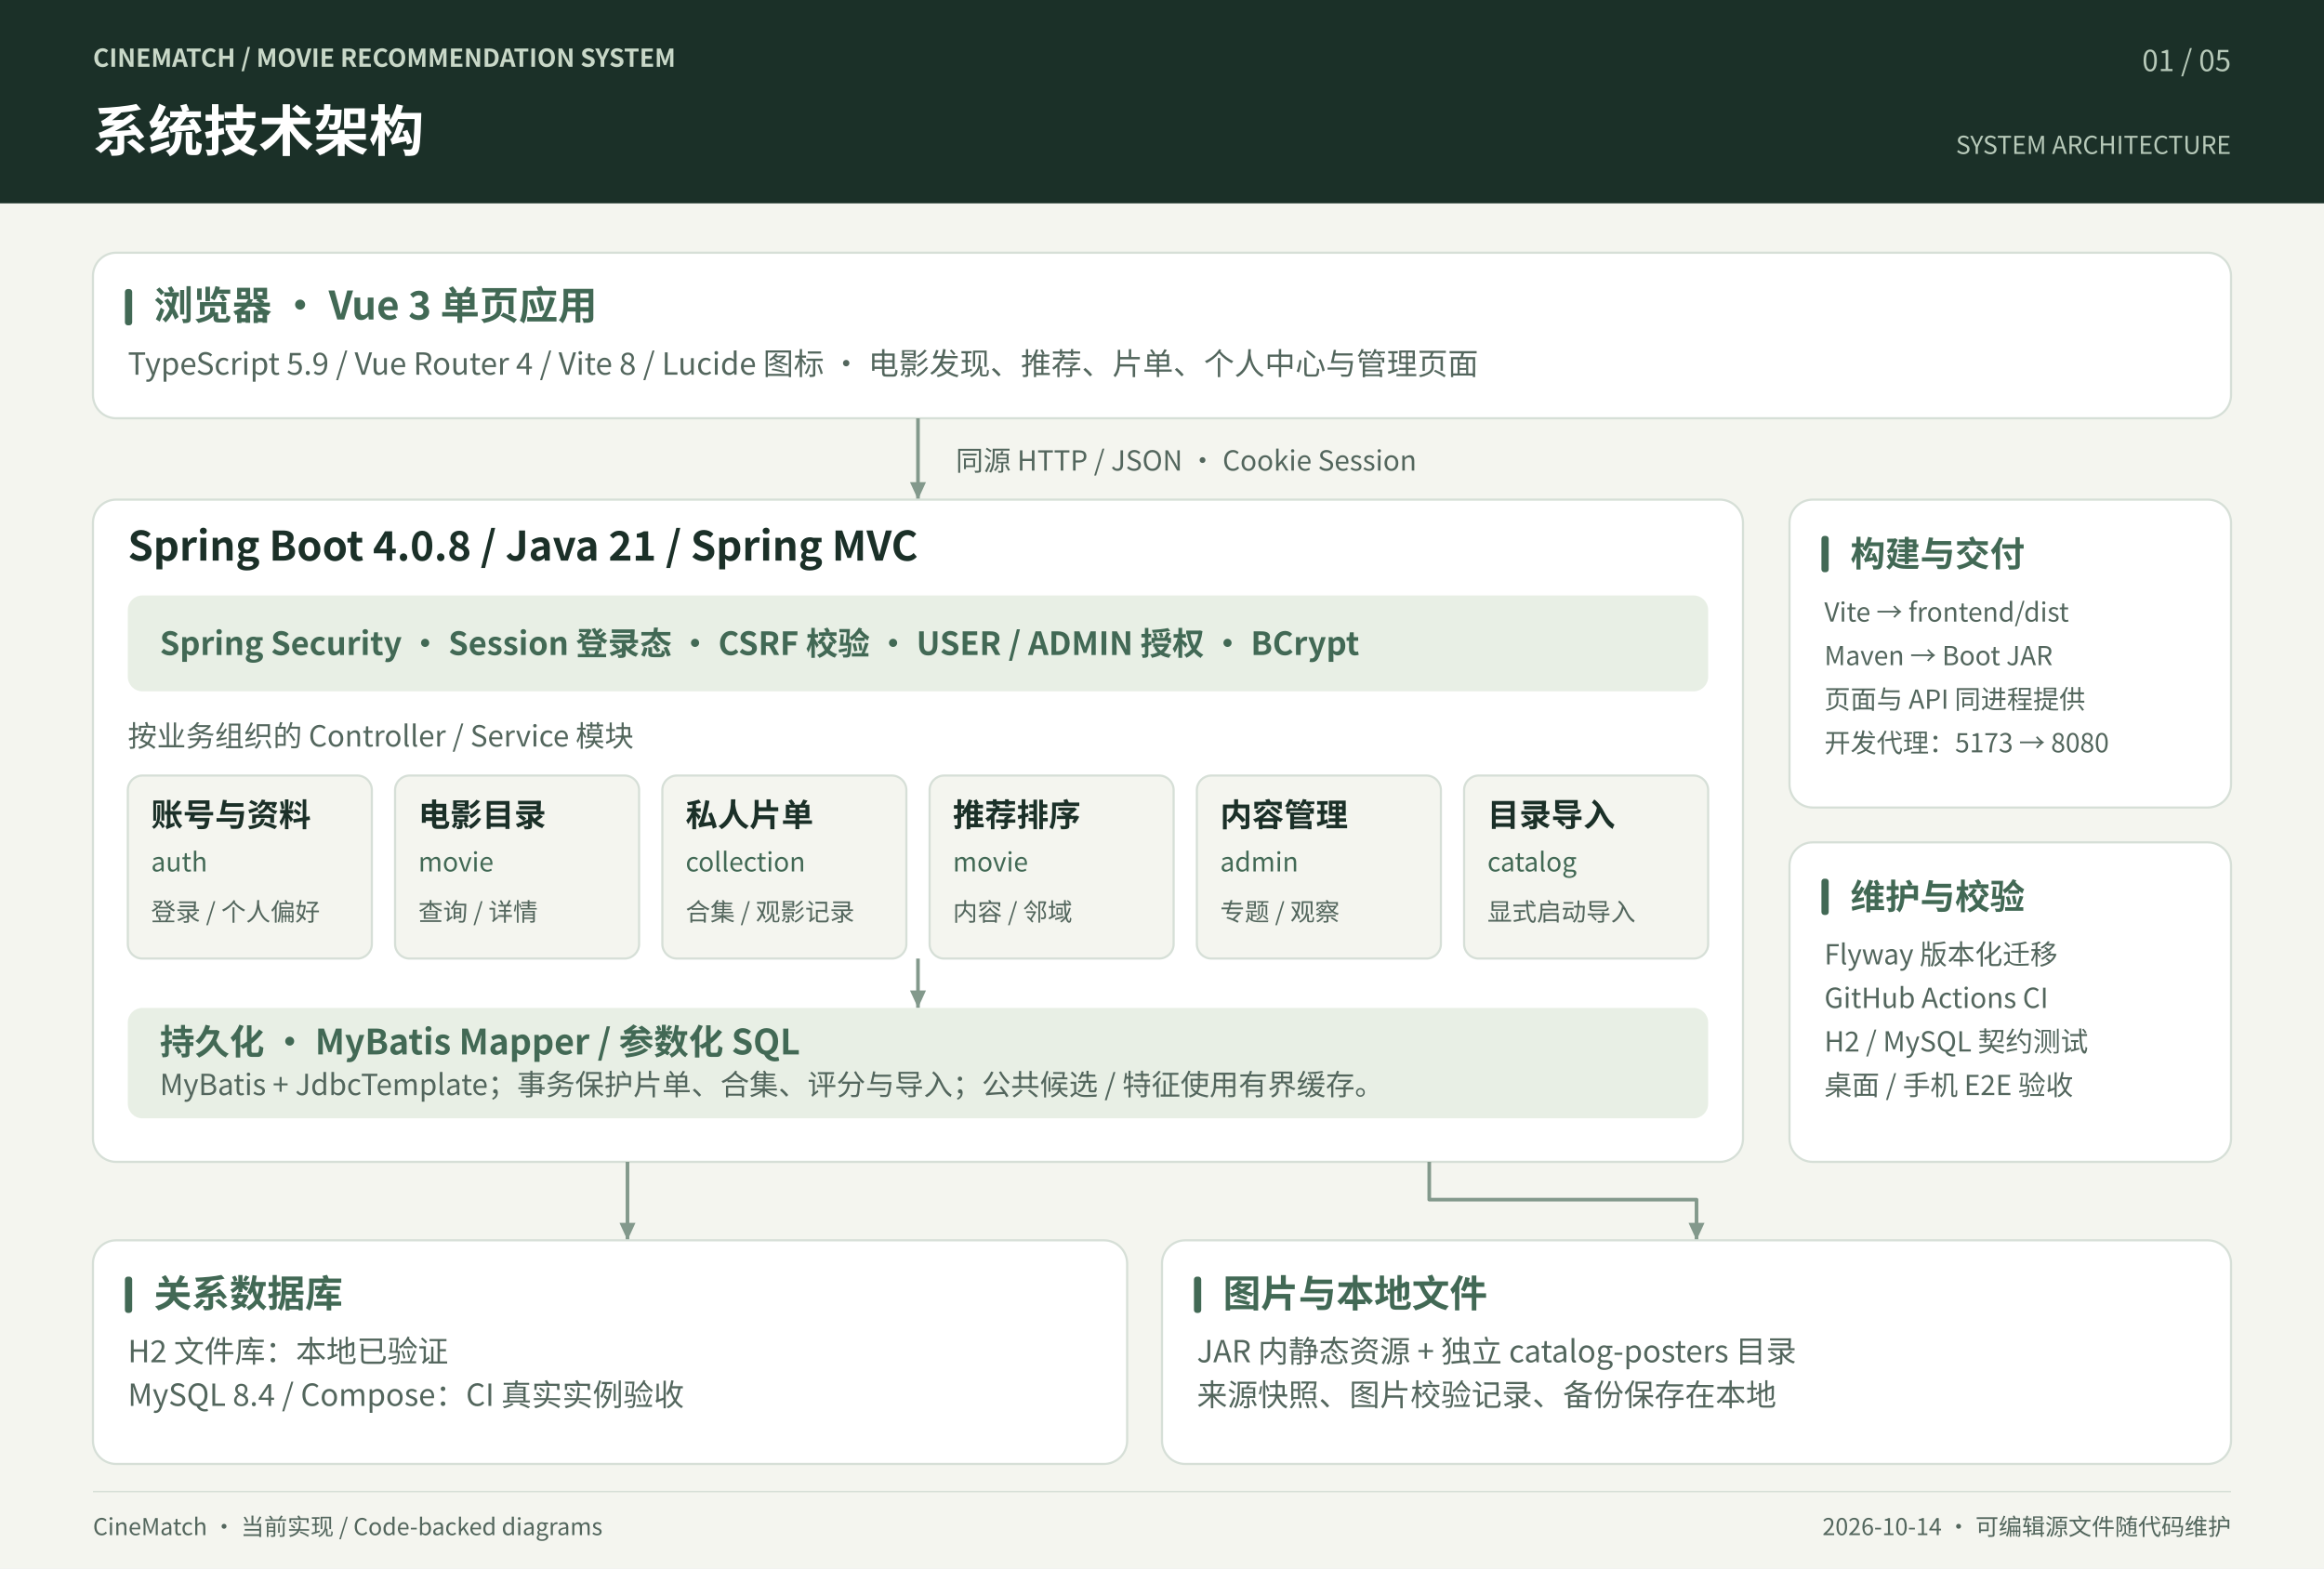
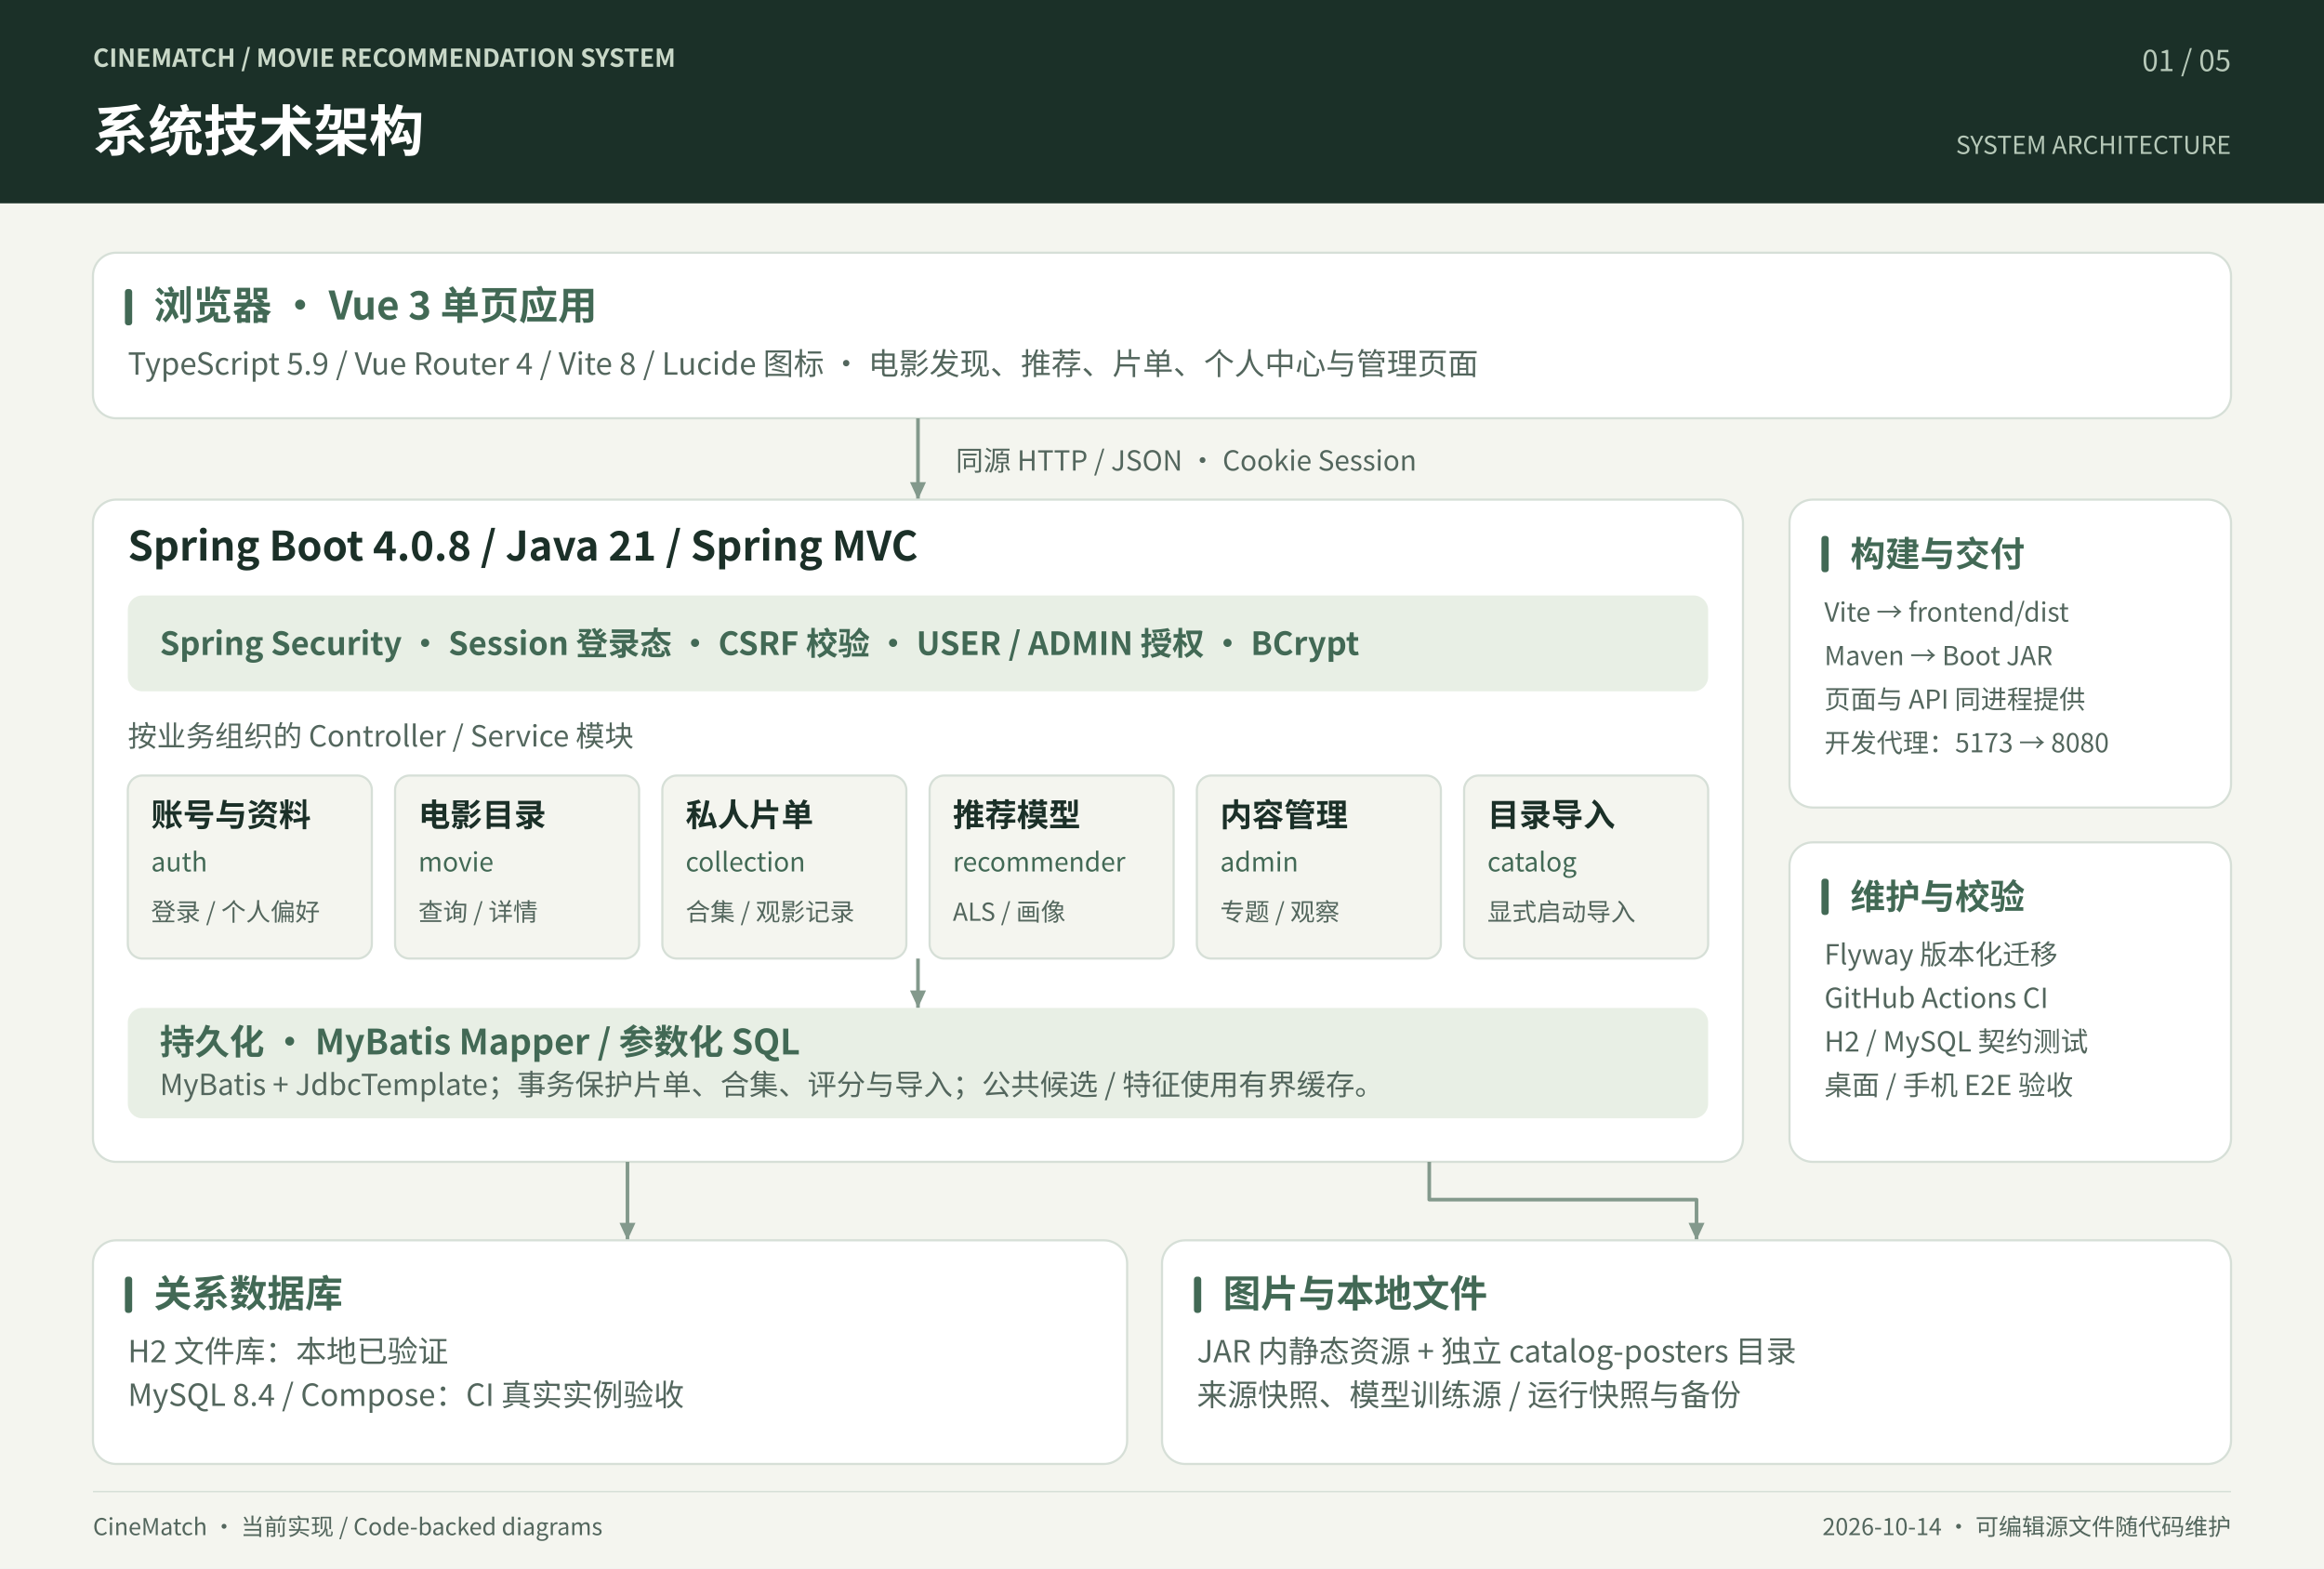
<svg xmlns="http://www.w3.org/2000/svg" width="1600" height="1080" viewBox="0 0 1600 1080" role="img" aria-labelledby="title desc">
  <rect x="0" y="0" width="1600" height="1080" rx="0" fill="#f4f5ef" />
  <rect x="0" y="0" width="1600" height="140" rx="0" fill="#1b3028" />
  <text x="64" y="46" font-family="'PingFang SC','Noto Sans CJK SC','Microsoft YaHei','Heiti SC',sans-serif" font-size="17" fill="#c9d8c8" text-anchor="start" font-weight="600">CINEMATCH  /  MOVIE RECOMMENDATION SYSTEM</text>
  <text x="64" y="104" font-family="'PingFang SC','Noto Sans CJK SC','Microsoft YaHei','Heiti SC',sans-serif" font-size="38" fill="#ffffff" text-anchor="start" font-weight="600">系统技术架构</text>
  <text x="1536" y="49" font-family="'PingFang SC','Noto Sans CJK SC','Microsoft YaHei','Heiti SC',sans-serif" font-size="20" fill="#b7c9b9" text-anchor="end" font-weight="400">01 / 05</text>
  <text x="1536" y="106" font-family="'PingFang SC','Noto Sans CJK SC','Microsoft YaHei','Heiti SC',sans-serif" font-size="17" fill="#b7c9b9" text-anchor="end" font-weight="400">SYSTEM ARCHITECTURE</text>
  <polyline points="64,1027 1536,1027" fill="none" stroke="#d6dfd7" stroke-width="1" stroke-linejoin="round" />
  <text x="64" y="1057" font-family="'PingFang SC','Noto Sans CJK SC','Microsoft YaHei','Heiti SC',sans-serif" font-size="16" fill="#53665d" text-anchor="start" font-weight="400">CineMatch  ·  当前实现 / Code-backed diagrams</text>
  <text x="1536" y="1057" font-family="'PingFang SC','Noto Sans CJK SC','Microsoft YaHei','Heiti SC',sans-serif" font-size="16" fill="#53665d" text-anchor="end" font-weight="400">2026-10-14  ·  可编辑源文件随代码维护</text>
  <rect x="64" y="174" width="1472" height="114" rx="16" fill="#ffffff" stroke="#d6dfd7" stroke-width="1.5" />
  <rect x="86" y="199" width="5" height="25" rx="2" fill="#426955" />
  <text x="106" y="220" font-family="'PingFang SC','Noto Sans CJK SC','Microsoft YaHei','Heiti SC',sans-serif" font-size="27" fill="#426955" text-anchor="start" font-weight="600">浏览器 · Vue 3 单页应用</text>
  <text x="88" y="258" font-family="'PingFang SC','Noto Sans CJK SC','Microsoft YaHei','Heiti SC',sans-serif" font-size="21" fill="#53665d" text-anchor="start" font-weight="400">TypeScript 5.9  /  Vue Router 4  /  Vite 8  /  Lucide 图标  ·  电影发现、推荐、片单、个人中心与管理页面</text>
  <polyline points="632,288 632,344" fill="none" stroke="#83998c" stroke-width="2.5" stroke-linejoin="round" />
  <polygon points="632.00,344.00 626.50,332.00 637.50,332.00" fill="#83998c" />
  <text x="658" y="324" font-family="'PingFang SC','Noto Sans CJK SC','Microsoft YaHei','Heiti SC',sans-serif" font-size="19" fill="#53665d" text-anchor="start" font-weight="400">同源 HTTP / JSON  ·  Cookie Session</text>
  <rect x="64" y="344" width="1136" height="456" rx="16" fill="#ffffff" stroke="#d6dfd7" stroke-width="1.5" />
  <text x="88" y="386" font-family="'PingFang SC','Noto Sans CJK SC','Microsoft YaHei','Heiti SC',sans-serif" font-size="28" fill="#1b3028" text-anchor="start" font-weight="600">Spring Boot 4.0.8  /  Java 21  /  Spring MVC</text>
  <rect x="88" y="410" width="1088" height="66" rx="10" fill="#e8efe5" />
  <text x="110" y="451" font-family="'PingFang SC','Noto Sans CJK SC','Microsoft YaHei','Heiti SC',sans-serif" font-size="22" fill="#426955" text-anchor="start" font-weight="600">Spring Security  ·  Session 登录态  ·  CSRF 校验  ·  USER / ADMIN 授权  ·  BCrypt</text>
  <text x="88" y="514" font-family="'PingFang SC','Noto Sans CJK SC','Microsoft YaHei','Heiti SC',sans-serif" font-size="20" fill="#53665d" text-anchor="start" font-weight="400">按业务组织的 Controller / Service 模块</text>
  <rect x="88" y="534" width="168" height="126" rx="10" fill="#f4f5ef" stroke="#d6dfd7" stroke-width="1.5" />
  <text x="104" y="569" font-family="'PingFang SC','Noto Sans CJK SC','Microsoft YaHei','Heiti SC',sans-serif" font-size="22" fill="#1b3028" text-anchor="start" font-weight="600">账号与资料</text>
  <text x="104" y="600" font-family="'PingFang SC','Noto Sans CJK SC','Microsoft YaHei','Heiti SC',sans-serif" font-size="18" fill="#426955" text-anchor="start" font-weight="400">auth</text>
  <text x="104" y="634" font-family="'PingFang SC','Noto Sans CJK SC','Microsoft YaHei','Heiti SC',sans-serif" font-size="17" fill="#53665d" text-anchor="start" font-weight="400">登录 / 个人偏好</text>
  <rect x="272" y="534" width="168" height="126" rx="10" fill="#f4f5ef" stroke="#d6dfd7" stroke-width="1.5" />
  <text x="288" y="569" font-family="'PingFang SC','Noto Sans CJK SC','Microsoft YaHei','Heiti SC',sans-serif" font-size="22" fill="#1b3028" text-anchor="start" font-weight="600">电影目录</text>
  <text x="288" y="600" font-family="'PingFang SC','Noto Sans CJK SC','Microsoft YaHei','Heiti SC',sans-serif" font-size="18" fill="#426955" text-anchor="start" font-weight="400">movie</text>
  <text x="288" y="634" font-family="'PingFang SC','Noto Sans CJK SC','Microsoft YaHei','Heiti SC',sans-serif" font-size="17" fill="#53665d" text-anchor="start" font-weight="400">查询 / 详情</text>
  <rect x="456" y="534" width="168" height="126" rx="10" fill="#f4f5ef" stroke="#d6dfd7" stroke-width="1.5" />
  <text x="472" y="569" font-family="'PingFang SC','Noto Sans CJK SC','Microsoft YaHei','Heiti SC',sans-serif" font-size="22" fill="#1b3028" text-anchor="start" font-weight="600">私人片单</text>
  <text x="472" y="600" font-family="'PingFang SC','Noto Sans CJK SC','Microsoft YaHei','Heiti SC',sans-serif" font-size="18" fill="#426955" text-anchor="start" font-weight="400">collection</text>
  <text x="472" y="634" font-family="'PingFang SC','Noto Sans CJK SC','Microsoft YaHei','Heiti SC',sans-serif" font-size="17" fill="#53665d" text-anchor="start" font-weight="400">合集 / 观影记录</text>
  <rect x="640" y="534" width="168" height="126" rx="10" fill="#f4f5ef" stroke="#d6dfd7" stroke-width="1.5" />
-   <text x="656" y="569" font-family="'PingFang SC','Noto Sans CJK SC','Microsoft YaHei','Heiti SC',sans-serif" font-size="22" fill="#1b3028" text-anchor="start" font-weight="600">推荐排序</text>
-   <text x="656" y="600" font-family="'PingFang SC','Noto Sans CJK SC','Microsoft YaHei','Heiti SC',sans-serif" font-size="18" fill="#426955" text-anchor="start" font-weight="400">movie</text>
-   <text x="656" y="634" font-family="'PingFang SC','Noto Sans CJK SC','Microsoft YaHei','Heiti SC',sans-serif" font-size="17" fill="#53665d" text-anchor="start" font-weight="400">内容 / 邻域</text>
+   <text x="656" y="569" font-family="'PingFang SC','Noto Sans CJK SC','Microsoft YaHei','Heiti SC',sans-serif" font-size="22" fill="#1b3028" text-anchor="start" font-weight="600">推荐模型</text>
+   <text x="656" y="600" font-family="'PingFang SC','Noto Sans CJK SC','Microsoft YaHei','Heiti SC',sans-serif" font-size="18" fill="#426955" text-anchor="start" font-weight="400">recommender</text>
+   <text x="656" y="634" font-family="'PingFang SC','Noto Sans CJK SC','Microsoft YaHei','Heiti SC',sans-serif" font-size="17" fill="#53665d" text-anchor="start" font-weight="400">ALS / 画像</text>
  <rect x="824" y="534" width="168" height="126" rx="10" fill="#f4f5ef" stroke="#d6dfd7" stroke-width="1.5" />
  <text x="840" y="569" font-family="'PingFang SC','Noto Sans CJK SC','Microsoft YaHei','Heiti SC',sans-serif" font-size="22" fill="#1b3028" text-anchor="start" font-weight="600">内容管理</text>
  <text x="840" y="600" font-family="'PingFang SC','Noto Sans CJK SC','Microsoft YaHei','Heiti SC',sans-serif" font-size="18" fill="#426955" text-anchor="start" font-weight="400">admin</text>
  <text x="840" y="634" font-family="'PingFang SC','Noto Sans CJK SC','Microsoft YaHei','Heiti SC',sans-serif" font-size="17" fill="#53665d" text-anchor="start" font-weight="400">专题 / 观察</text>
  <rect x="1008" y="534" width="168" height="126" rx="10" fill="#f4f5ef" stroke="#d6dfd7" stroke-width="1.5" />
  <text x="1024" y="569" font-family="'PingFang SC','Noto Sans CJK SC','Microsoft YaHei','Heiti SC',sans-serif" font-size="22" fill="#1b3028" text-anchor="start" font-weight="600">目录导入</text>
  <text x="1024" y="600" font-family="'PingFang SC','Noto Sans CJK SC','Microsoft YaHei','Heiti SC',sans-serif" font-size="18" fill="#426955" text-anchor="start" font-weight="400">catalog</text>
  <text x="1024" y="634" font-family="'PingFang SC','Noto Sans CJK SC','Microsoft YaHei','Heiti SC',sans-serif" font-size="17" fill="#53665d" text-anchor="start" font-weight="400">显式启动导入</text>
  <polyline points="632,660 632,694" fill="none" stroke="#83998c" stroke-width="2.5" stroke-linejoin="round" />
  <polygon points="632.00,694.00 626.50,682.00 637.50,682.00" fill="#83998c" />
  <rect x="88" y="694" width="1088" height="76" rx="10" fill="#e8efe5" />
  <text x="110" y="726" font-family="'PingFang SC','Noto Sans CJK SC','Microsoft YaHei','Heiti SC',sans-serif" font-size="24" fill="#426955" text-anchor="start" font-weight="600">持久化 · MyBatis Mapper / 参数化 SQL</text>
  <text x="110" y="754" font-family="'PingFang SC','Noto Sans CJK SC','Microsoft YaHei','Heiti SC',sans-serif" font-size="20" fill="#53665d" text-anchor="start" font-weight="400">MyBatis + JdbcTemplate；事务保护片单、合集、评分与导入；公共候选 / 特征使用有界缓存。</text>
  <rect x="1232" y="344" width="304" height="212" rx="16" fill="#ffffff" stroke="#d6dfd7" stroke-width="1.5" />
  <rect x="1254" y="369" width="5" height="25" rx="2" fill="#426955" />
  <text x="1274" y="390" font-family="'PingFang SC','Noto Sans CJK SC','Microsoft YaHei','Heiti SC',sans-serif" font-size="24" fill="#426955" text-anchor="start" font-weight="600">构建与交付</text>
  <text x="1256" y="428" font-family="'PingFang SC','Noto Sans CJK SC','Microsoft YaHei','Heiti SC',sans-serif" font-size="18" fill="#53665d" text-anchor="start" font-weight="400">Vite → frontend/dist</text>
  <text x="1256" y="458" font-family="'PingFang SC','Noto Sans CJK SC','Microsoft YaHei','Heiti SC',sans-serif" font-size="18" fill="#53665d" text-anchor="start" font-weight="400">Maven → Boot JAR</text>
  <text x="1256" y="488" font-family="'PingFang SC','Noto Sans CJK SC','Microsoft YaHei','Heiti SC',sans-serif" font-size="18" fill="#53665d" text-anchor="start" font-weight="400">页面与 API 同进程提供</text>
  <text x="1256" y="518" font-family="'PingFang SC','Noto Sans CJK SC','Microsoft YaHei','Heiti SC',sans-serif" font-size="18" fill="#53665d" text-anchor="start" font-weight="400">开发代理：5173 → 8080</text>
  <rect x="1232" y="580" width="304" height="220" rx="16" fill="#ffffff" stroke="#d6dfd7" stroke-width="1.5" />
  <rect x="1254" y="605" width="5" height="25" rx="2" fill="#426955" />
  <text x="1274" y="626" font-family="'PingFang SC','Noto Sans CJK SC','Microsoft YaHei','Heiti SC',sans-serif" font-size="24" fill="#426955" text-anchor="start" font-weight="600">维护与校验</text>
  <text x="1256" y="664" font-family="'PingFang SC','Noto Sans CJK SC','Microsoft YaHei','Heiti SC',sans-serif" font-size="19" fill="#53665d" text-anchor="start" font-weight="400">Flyway 版本化迁移</text>
  <text x="1256" y="694" font-family="'PingFang SC','Noto Sans CJK SC','Microsoft YaHei','Heiti SC',sans-serif" font-size="19" fill="#53665d" text-anchor="start" font-weight="400">GitHub Actions CI</text>
  <text x="1256" y="724" font-family="'PingFang SC','Noto Sans CJK SC','Microsoft YaHei','Heiti SC',sans-serif" font-size="19" fill="#53665d" text-anchor="start" font-weight="400">H2 / MySQL 契约测试</text>
  <text x="1256" y="754" font-family="'PingFang SC','Noto Sans CJK SC','Microsoft YaHei','Heiti SC',sans-serif" font-size="19" fill="#53665d" text-anchor="start" font-weight="400">桌面 / 手机 E2E 验收</text>
  <polyline points="432,800 432,854" fill="none" stroke="#83998c" stroke-width="2.5" stroke-linejoin="round" />
  <polygon points="432.00,854.00 426.50,842.00 437.50,842.00" fill="#83998c" />
  <polyline points="984,800 984,826 1168,826 1168,854" fill="none" stroke="#83998c" stroke-width="2.5" stroke-linejoin="round" />
  <polygon points="1168.00,854.00 1162.50,842.00 1173.50,842.00" fill="#83998c" />
  <rect x="64" y="854" width="712" height="154" rx="16" fill="#ffffff" stroke="#d6dfd7" stroke-width="1.5" />
  <rect x="86" y="879" width="5" height="25" rx="2" fill="#426955" />
  <text x="106" y="900" font-family="'PingFang SC','Noto Sans CJK SC','Microsoft YaHei','Heiti SC',sans-serif" font-size="26" fill="#426955" text-anchor="start" font-weight="600">关系数据库</text>
  <text x="88" y="938" font-family="'PingFang SC','Noto Sans CJK SC','Microsoft YaHei','Heiti SC',sans-serif" font-size="21" fill="#53665d" text-anchor="start" font-weight="400">H2 文件库：本地已验证</text>
  <text x="88" y="968" font-family="'PingFang SC','Noto Sans CJK SC','Microsoft YaHei','Heiti SC',sans-serif" font-size="21" fill="#53665d" text-anchor="start" font-weight="400">MySQL 8.4 / Compose：CI 真实实例验收</text>
  <rect x="800" y="854" width="736" height="154" rx="16" fill="#ffffff" stroke="#d6dfd7" stroke-width="1.5" />
  <rect x="822" y="879" width="5" height="25" rx="2" fill="#426955" />
  <text x="842" y="900" font-family="'PingFang SC','Noto Sans CJK SC','Microsoft YaHei','Heiti SC',sans-serif" font-size="26" fill="#426955" text-anchor="start" font-weight="600">图片与本地文件</text>
  <text x="824" y="938" font-family="'PingFang SC','Noto Sans CJK SC','Microsoft YaHei','Heiti SC',sans-serif" font-size="21" fill="#53665d" text-anchor="start" font-weight="400">JAR 内静态资源 + 独立 catalog-posters 目录</text>
-   <text x="824" y="968" font-family="'PingFang SC','Noto Sans CJK SC','Microsoft YaHei','Heiti SC',sans-serif" font-size="21" fill="#53665d" text-anchor="start" font-weight="400">来源快照、图片校验记录、备份保存在本地</text>
+   <text x="824" y="968" font-family="'PingFang SC','Noto Sans CJK SC','Microsoft YaHei','Heiti SC',sans-serif" font-size="21" fill="#53665d" text-anchor="start" font-weight="400">来源快照、模型训练源 / 运行快照与备份</text>
</svg>
